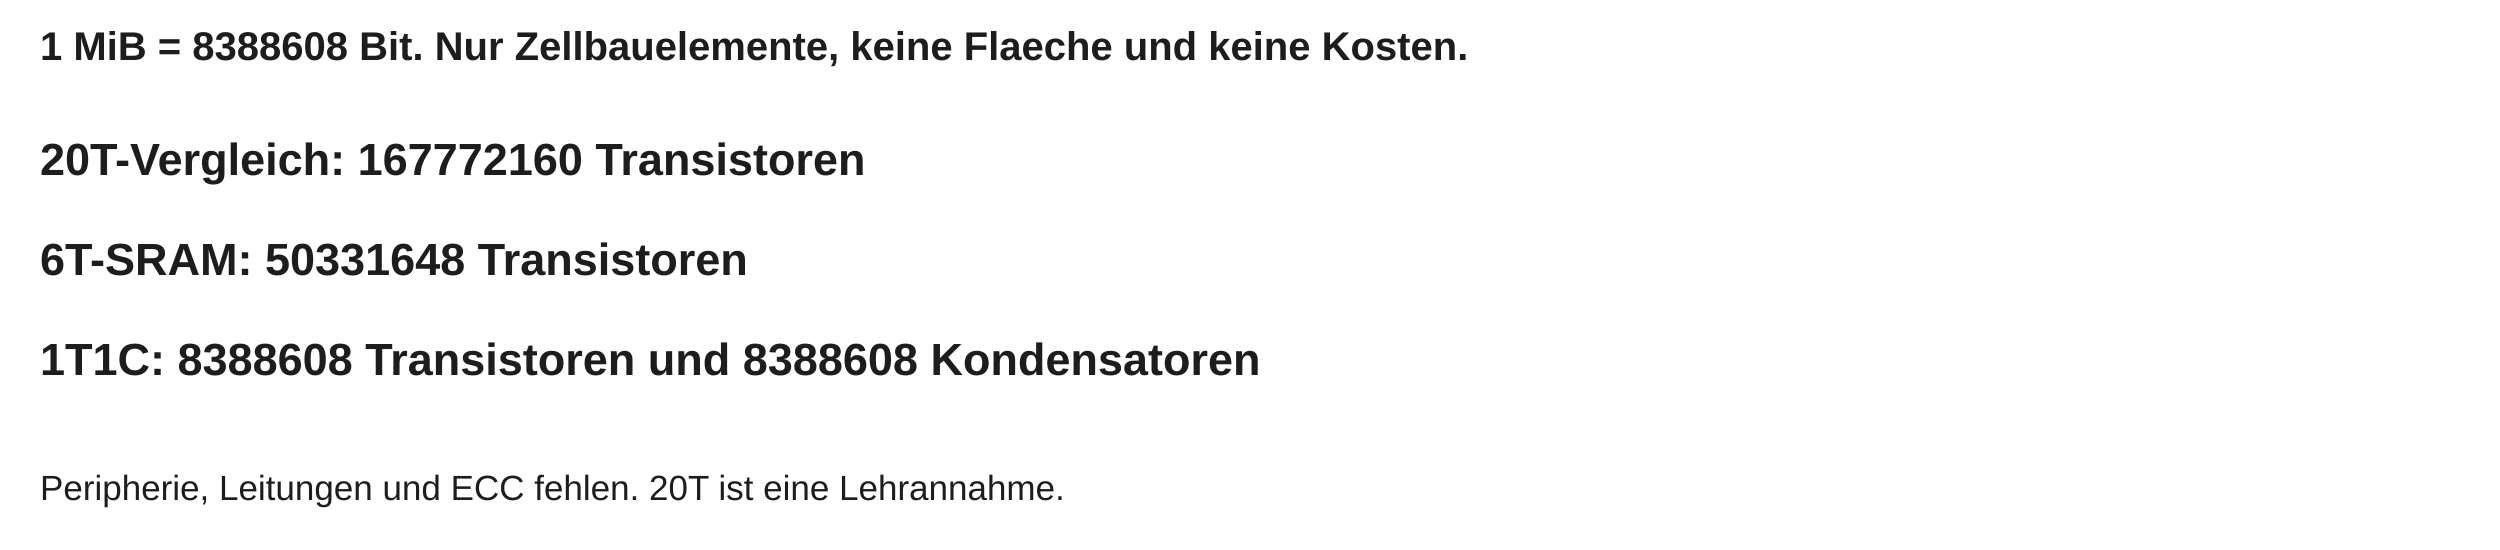
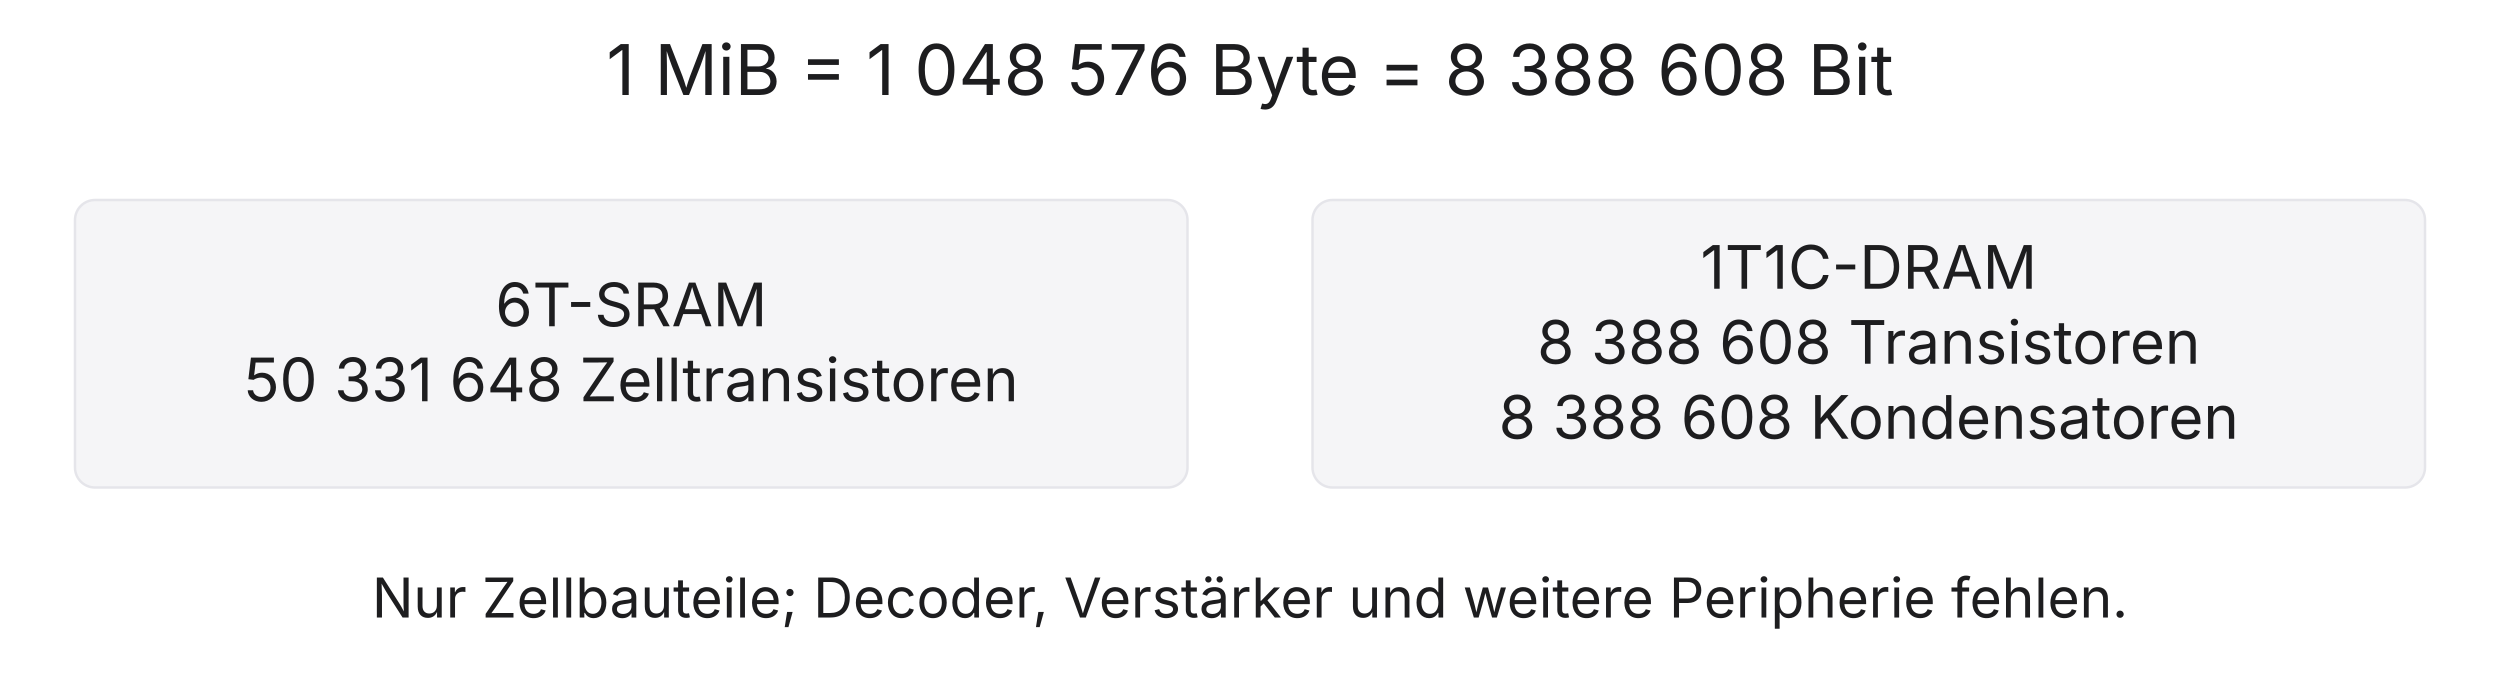
- <svg xmlns="http://www.w3.org/2000/svg" viewBox="0 0 1000 220" width="1000" height="220">
-   <rect width="1000" height="220" fill="#FFFFFF" />
-   <style>text{font-family:Arial,Helvetica,sans-serif;fill:#1D1D1F}</style>
-   <text x="16" y="24" font-size="16" font-weight="600" fill="#1D1D1F" text-anchor="start">1 MiB = 8388608 Bit. Nur Zellbauelemente, keine Flaeche und keine Kosten.</text>
-   <text x="16" y="70" font-size="18" font-weight="600" fill="#E65100" text-anchor="start">20T-Vergleich: 167772160 Transistoren</text>
-   <text x="16" y="110" font-size="18" font-weight="600" fill="#1565C0" text-anchor="start">6T-SRAM: 50331648 Transistoren</text>
-   <text x="16" y="150" font-size="18" font-weight="600" fill="#6A1B9A" text-anchor="start">1T1C: 8388608 Transistoren und 8388608 Kondensatoren</text>
-   <text x="16" y="200" font-size="14" font-weight="400" fill="#5F6368" text-anchor="start">Peripherie, Leitungen und ECC fehlen. 20T ist eine Lehrannahme.</text>
+ <svg xmlns="http://www.w3.org/2000/svg" width="1000" height="280" viewBox="0 0 1000 280" role="img" aria-labelledby="title">
+   <style>text{font-family:Inter,Arial,Helvetica,sans-serif;font-weight:400}</style>
+   <defs>
+     <marker id="arrow" markerWidth="10" markerHeight="10" refX="8" refY="3" orient="auto" markerUnits="strokeWidth">
+       <path d="M0,0 L8,3 L0,6" fill="#1D1D1F" />
+     </marker>
+   </defs>
+   <rect width="1000" height="280" fill="#FFFFFF" />
+   <text x="500" y="38" font-size="28" fill="#1D1D1F" text-anchor="middle">1 MiB = 1 048 576 Byte = 8 388 608 Bit</text>
+   <rect x="30" y="80" width="445" height="115" rx="8" fill="#F5F5F7" stroke="#E5E5EA" />
+   <text x="252.5" y="130.5" font-size="24" fill="#1D1D1F" text-anchor="middle">6T-SRAM</text>
+   <text x="252.5" y="160.5" font-size="24" fill="#1D1D1F" text-anchor="middle">50 331 648 Zelltransistoren</text>
+   <rect x="525" y="80" width="445" height="115" rx="8" fill="#F5F5F7" stroke="#E5E5EA" />
+   <text x="747.5" y="115.5" font-size="24" fill="#1D1D1F" text-anchor="middle">1T1C-DRAM</text>
+   <text x="747.5" y="145.5" font-size="24" fill="#1D1D1F" text-anchor="middle">8 388 608 Transistoren</text>
+   <text x="747.5" y="175.5" font-size="24" fill="#1D1D1F" text-anchor="middle">8 388 608 Kondensatoren</text>
+   <text x="500" y="247" font-size="22" fill="#1D1D1F" text-anchor="middle">Nur Zellbauteile; Decoder, Verstärker und weitere Peripherie fehlen.</text>
</svg>
